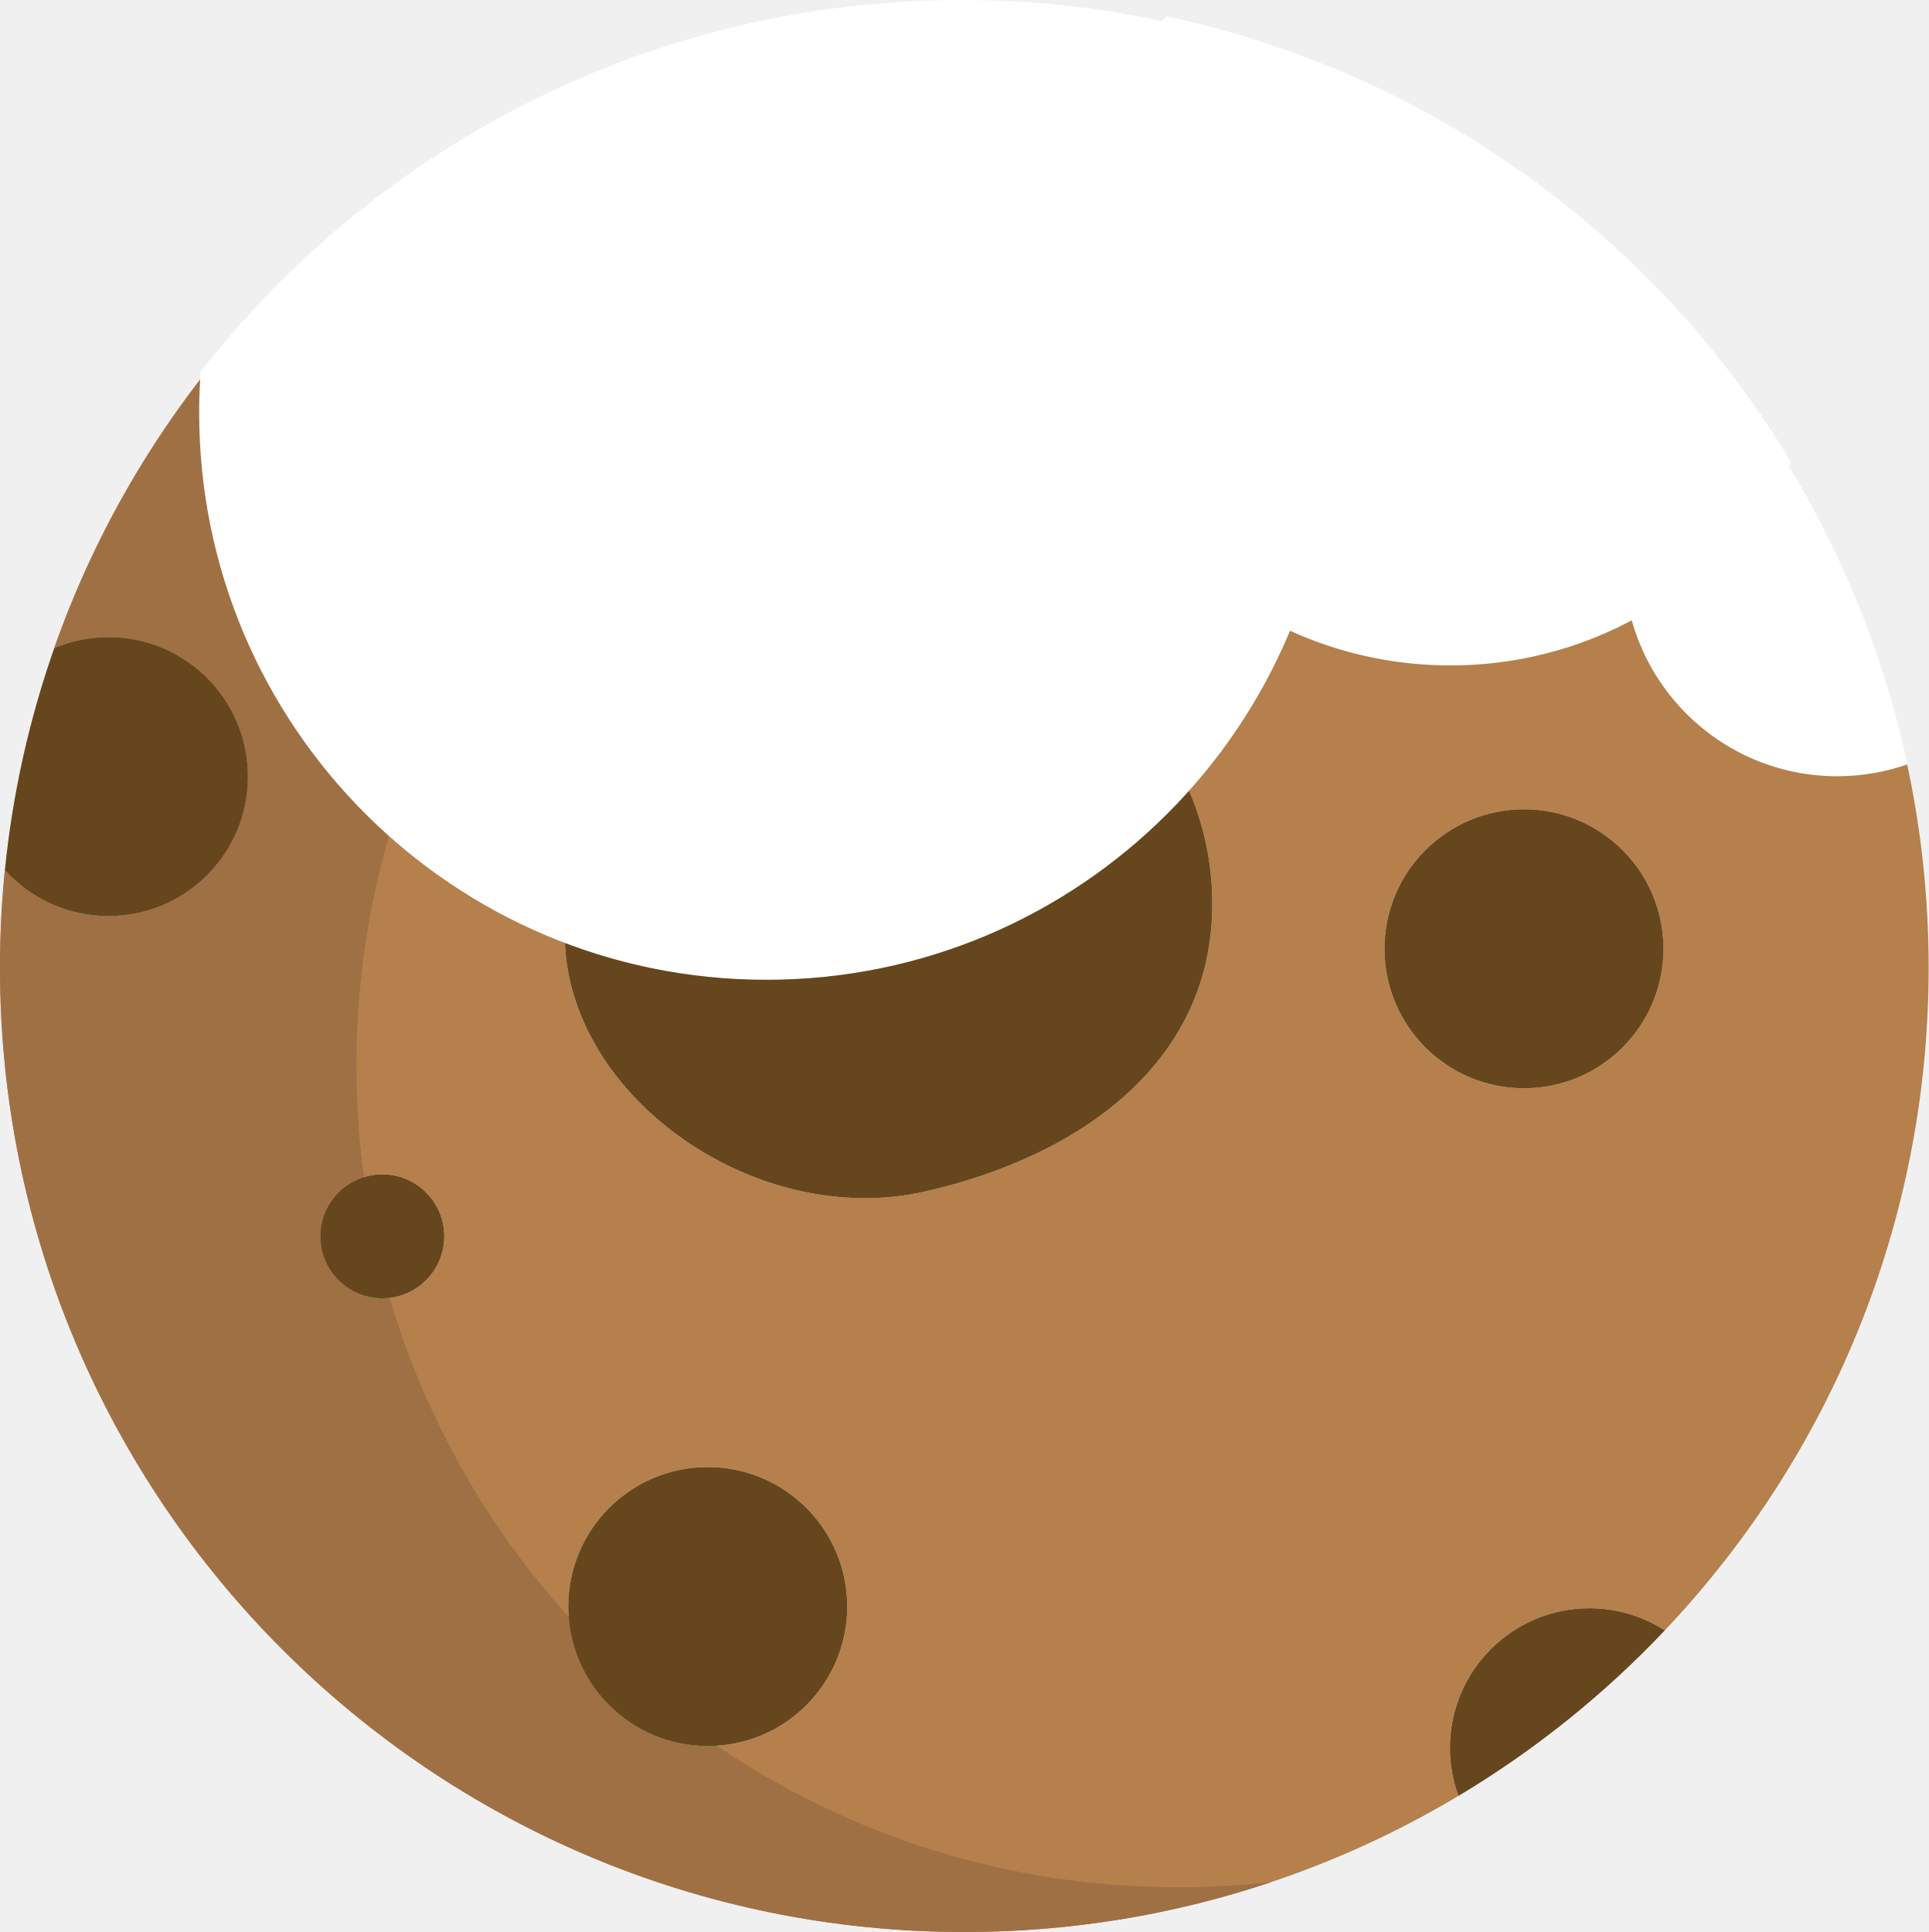
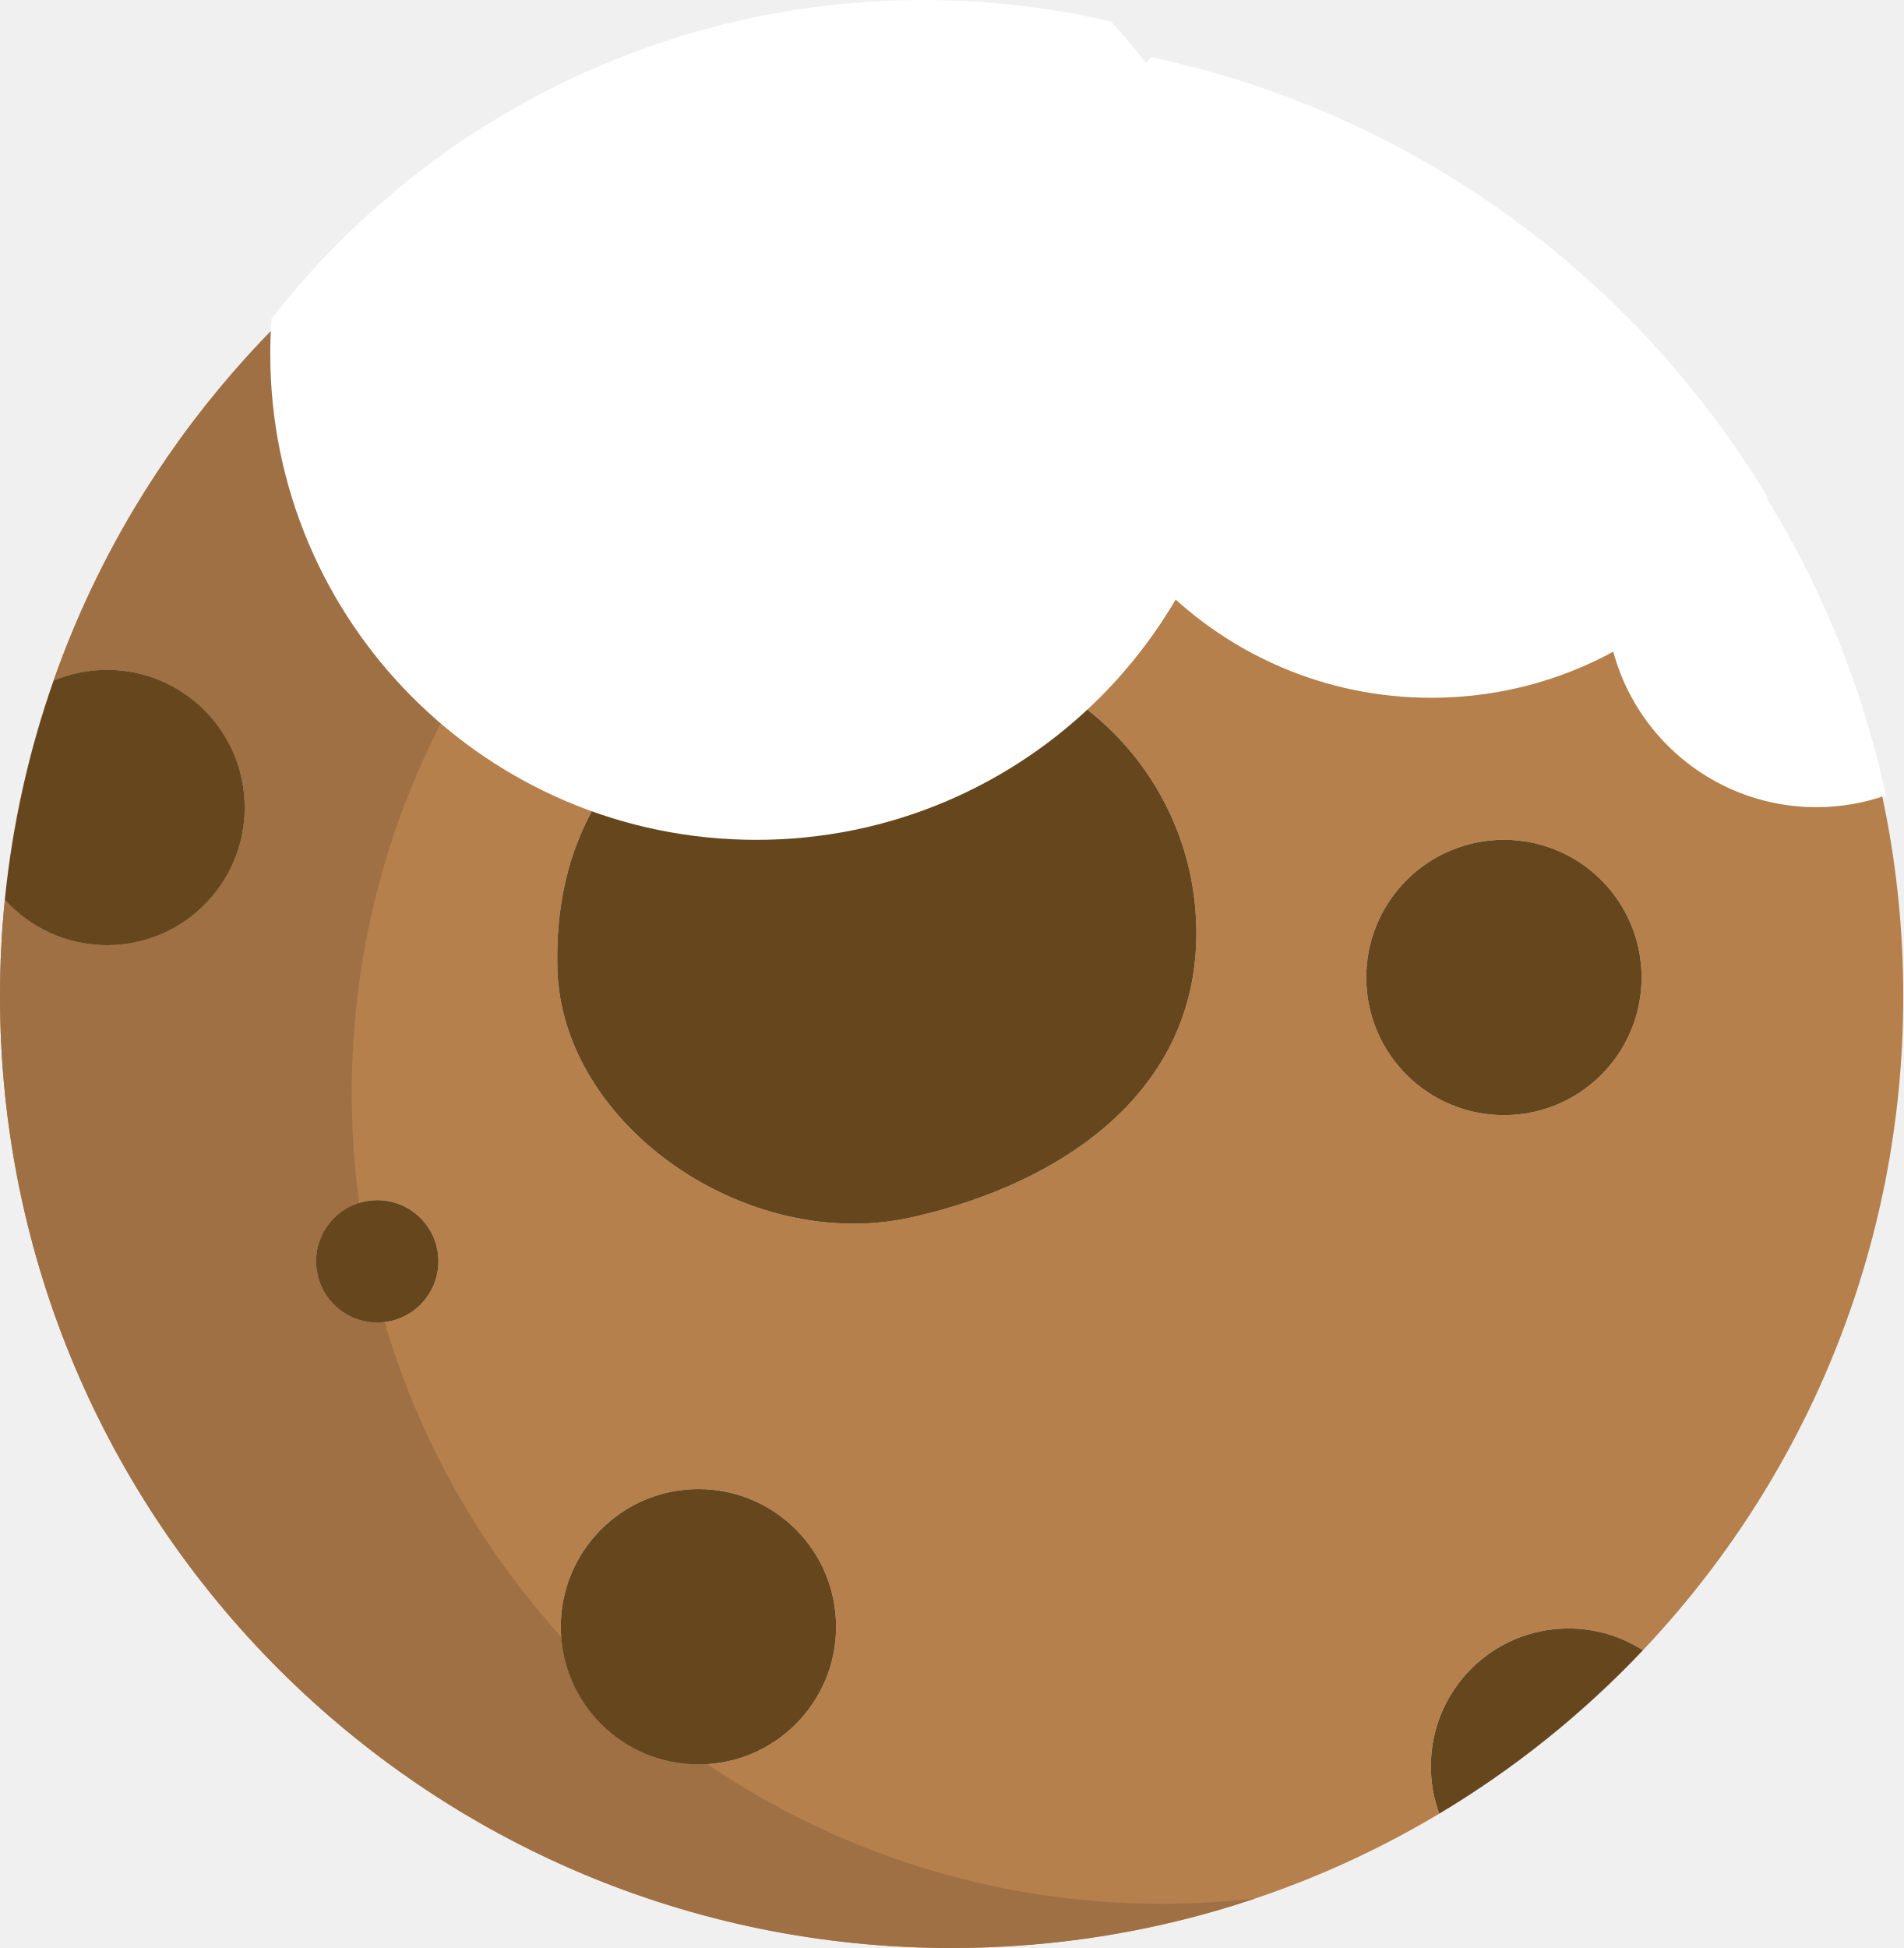
- <svg xmlns="http://www.w3.org/2000/svg" id="Layer_1" data-name="Layer 1" width="560" height="561" viewBox="0 0 560 561">
+ <svg xmlns="http://www.w3.org/2000/svg" id="Layer_1" data-name="Layer 1" width="560" height="573.05" viewBox="0 0 560 573.05">
  <g id="cookie">
-     <path d="M468.09,73.58c-5.98,14.9-20.55,25.42-37.59,25.42-22.37,0-40.5-18.13-40.5-40.5,0-11.53,4.83-21.93,12.56-29.31C365.54,11.14,323.96,1,280,1c-19.25,0-38.05,1.95-56.21,5.65,11.72,9.53,19.21,24.07,19.21,40.35,0,28.72-23.28,52-52,52s-52-23.28-52-52c0-2.84.24-5.62.67-8.34C82.42,71.89,38.02,124.82,15.76,188.17c4.84-2.04,10.16-3.17,15.74-3.17,22.37,0,40.5,18.13,40.5,40.5s-18.13,40.5-40.5,40.5c-11.94,0-22.66-5.17-30.08-13.38-.94,9.33-1.42,18.8-1.42,28.38,0,154.64,125.36,280,280,280,52.45,0,101.52-14.43,143.48-39.52-1.6-4.36-2.48-9.06-2.48-13.98,0-22.37,18.13-40.5,40.5-40.5,8.06,0,15.57,2.37,21.88,6.43,47.49-50.17,76.62-117.9,76.62-192.43,0-82.24-35.46-156.19-91.91-207.42ZM111,377c-9.94,0-18-8.06-18-18s8.06-18,18-18,18,8.06,18,18-8.06,18-18,18ZM205.5,507c-22.37,0-40.5-18.13-40.5-40.5s18.13-40.5,40.5-40.5,40.5,18.13,40.5,40.5-18.13,40.5-40.5,40.5ZM268.5,346c-48.5,11-103.18-26.9-104.5-73-2-70,58.38-94,104.5-94s83.5,37.38,83.5,83.5-38.53,73.3-83.5,83.5ZM442.5,316c-22.37,0-40.5-18.13-40.5-40.5s18.13-40.5,40.5-40.5,40.5,18.13,40.5,40.5-18.13,40.5-40.5,40.5Z" style="fill: #b5804c;" />
-     <path d="M342,548c-49.62,0-95.7-15.16-133.87-41.09-.87.06-1.75.09-2.63.09-21.36,0-38.85-16.54-40.38-37.52-23.74-26.23-41.72-57.77-51.96-92.62-.71.09-1.43.14-2.16.14-9.94,0-18-8.06-18-18,0-8.09,5.34-14.93,12.69-17.2-1.43-10.56-2.19-21.34-2.19-32.3,0-8.16.41-16.23,1.21-24.17,1.92-19.05,6.08-37.44,12.21-54.89,18.96-53.96,56.78-99.05,105.55-127.35,21.91-12.72,46.03-22.05,71.65-27.27,15.47-3.15,31.48-4.81,47.88-4.81,18,0,35.52,2.01,52.37,5.79-2.79-5.5-4.37-11.71-4.37-18.29,0-11.53,4.83-21.93,12.56-29.31C365.54,11.14,323.96,1,280,1c-19.25,0-38.05,1.95-56.21,5.65,11.72,9.53,19.21,24.07,19.21,40.35,0,28.72-23.28,52-52,52s-52-23.28-52-52c0-2.84.24-5.62.67-8.34C82.42,71.89,38.02,124.82,15.76,188.17c4.84-2.04,10.16-3.17,15.74-3.17,22.37,0,40.5,18.13,40.5,40.5s-18.13,40.5-40.5,40.5c-11.94,0-22.66-5.17-30.08-13.38-.94,9.33-1.42,18.8-1.42,28.38,0,154.64,125.36,280,280,280,31.23,0,61.26-5.12,89.3-14.56-8.96,1.02-18.07,1.56-27.3,1.56Z" style="fill: #a07045;" />
-     <path d="M191,99c28.72,0,52-23.28,52-52,0-16.29-7.49-30.82-19.21-40.35-30.07,6.13-58.39,17.09-84.11,32.01-.44,2.72-.67,5.5-.67,8.34,0,28.72,23.28,52,52,52h-.01Z" style="fill: #66461d;" />
-     <path d="M430.5,99c17.04,0,31.6-10.52,37.59-25.42-19.53-17.72-41.57-32.71-65.52-44.39-7.74,7.38-12.56,17.77-12.56,29.31,0,22.37,18.13,40.5,40.5,40.5h-.01Z" style="fill: #66461d;" />
-     <circle cx="442.5" cy="275.5" r="40.5" style="fill: #66461d;" />
-     <path d="M421,507.5c0,4.91.88,9.62,2.48,13.98,22.13-13.23,42.28-29.43,59.91-48.05-6.31-4.06-13.82-6.43-21.88-6.43-22.37,0-40.5,18.13-40.5,40.5h-.01Z" style="fill: #66461d;" />
-     <path d="M31.5,266c22.37,0,40.5-18.13,40.5-40.5s-18.13-40.5-40.5-40.5c-5.58,0-10.9,1.13-15.74,3.17-7.2,20.5-12.09,42.08-14.34,64.45,7.41,8.22,18.14,13.38,30.08,13.38Z" style="fill: #66461d;" />
-     <path d="M268.5,179c-46.12,0-106.5,24-104.5,94,1.32,46.1,56,84,104.5,73,44.97-10.2,83.5-37.38,83.5-83.5s-37.38-83.5-83.5-83.5Z" style="fill: #66461d;" />
-     <circle cx="111" cy="359" r="18" style="fill: #66461d;" />
-     <circle cx="205.5" cy="466.5" r="40.5" style="fill: #66461d;" />
+     <path d="M468.09,85.63c-5.98,14.9-20.55,25.42-37.59,25.42-22.37,0-40.5-18.13-40.5-40.5,0-11.53,4.83-21.93,12.56-29.31-37.02-18.05-78.6-28.19-122.56-28.19-19.25,0-38.05,1.95-56.21,5.65,11.72,9.53,19.21,24.07,19.21,40.35,0,28.72-23.28,52-52,52s-52-23.28-52-52c0-2.84.24-5.62.67-8.34C82.42,83.94,38.02,136.87,15.76,200.22c4.84-2.04,10.16-3.17,15.74-3.17,22.37,0,40.5,18.13,40.5,40.5s-18.13,40.5-40.5,40.5c-11.94,0-22.66-5.17-30.08-13.38-.94,9.33-1.42,18.8-1.42,28.38,0,154.64,125.36,280,280,280,52.45,0,101.52-14.43,143.48-39.52-1.6-4.36-2.48-9.06-2.48-13.98,0-22.37,18.13-40.5,40.5-40.5,8.06,0,15.57,2.37,21.88,6.43,47.49-50.17,76.62-117.9,76.62-192.43,0-82.24-35.46-156.19-91.91-207.42ZM111,389.05c-9.94,0-18-8.06-18-18s8.06-18,18-18,18,8.06,18,18-8.06,18-18,18ZM205.5,519.05c-22.37,0-40.5-18.13-40.5-40.5s18.13-40.5,40.5-40.5,40.5,18.13,40.5,40.5-18.13,40.5-40.5,40.5ZM268.5,358.05c-48.5,11-103.18-26.9-104.5-73-2-70,58.38-94,104.5-94s83.5,37.38,83.5,83.5-38.53,73.3-83.5,83.5ZM442.5,328.05c-22.37,0-40.5-18.13-40.5-40.5s18.13-40.5,40.5-40.5,40.5,18.13,40.5,40.5-18.13,40.5-40.5,40.5Z" style="fill: #b5804c;" />
+     <path d="M342,560.05c-49.62,0-95.7-15.16-133.87-41.09-.87.06-1.75.09-2.63.09-21.36,0-38.85-16.54-40.38-37.52-23.74-26.23-41.72-57.77-51.96-92.62-.71.09-1.43.14-2.16.14-9.94,0-18-8.06-18-18,0-8.09,5.34-14.93,12.69-17.2-1.43-10.56-2.19-21.34-2.19-32.3,0-8.16.41-16.23,1.21-24.17,1.92-19.05,6.08-37.44,12.21-54.89,18.96-53.96,56.78-99.05,105.55-127.35,21.91-12.72,46.03-22.05,71.65-27.27,15.47-3.15,31.48-4.81,47.88-4.81,18,0,35.52,2.01,52.37,5.79-2.79-5.5-4.37-11.71-4.37-18.29,0-11.53,4.83-21.93,12.56-29.31-37.02-18.06-78.6-28.2-122.56-28.2-19.25,0-38.05,1.95-56.21,5.65,11.72,9.53,19.21,24.07,19.21,40.35,0,28.72-23.28,52-52,52s-52-23.28-52-52c0-2.84.24-5.62.67-8.34C82.42,83.94,38.02,136.87,15.76,200.22c4.84-2.04,10.16-3.17,15.74-3.17,22.37,0,40.5,18.13,40.5,40.5s-18.13,40.5-40.5,40.5c-11.94,0-22.66-5.17-30.08-13.38-.94,9.33-1.42,18.8-1.42,28.38,0,154.64,125.36,280,280,280,31.23,0,61.26-5.12,89.3-14.56-8.96,1.02-18.07,1.56-27.3,1.56Z" style="fill: #a07045;" />
+     <path d="M191,111.05c28.72,0,52-23.28,52-52,0-16.29-7.49-30.82-19.21-40.35-30.07,6.13-58.39,17.09-84.11,32.01-.44,2.72-.67,5.5-.67,8.34,0,28.72,23.28,52,52,52h-.01Z" style="fill: #66461d;" />
+     <path d="M430.5,111.05c17.04,0,31.6-10.52,37.59-25.42-19.53-17.72-41.57-32.71-65.52-44.39-7.74,7.38-12.56,17.77-12.56,29.31,0,22.37,18.13,40.5,40.5,40.5h-.01Z" style="fill: #66461d;" />
+     <circle cx="442.5" cy="287.55" r="40.5" style="fill: #66461d;" />
+     <path d="M421,519.55c0,4.91.88,9.62,2.48,13.98,22.13-13.23,42.28-29.43,59.91-48.05-6.31-4.06-13.82-6.43-21.88-6.43-22.37,0-40.5,18.13-40.5,40.5h-.01Z" style="fill: #66461d;" />
+     <path d="M31.5,278.05c22.37,0,40.5-18.13,40.5-40.5s-18.13-40.5-40.5-40.5c-5.58,0-10.9,1.13-15.74,3.17-7.2,20.5-12.09,42.08-14.34,64.45,7.41,8.22,18.14,13.38,30.08,13.38Z" style="fill: #66461d;" />
+     <path d="M268.5,191.05c-46.12,0-106.5,24-104.5,94,1.32,46.1,56,84,104.5,73,44.97-10.2,83.5-37.38,83.5-83.5s-37.38-83.5-83.5-83.5Z" style="fill: #66461d;" />
+     <circle cx="111" cy="371.05" r="18" style="fill: #66461d;" />
+     <circle cx="205.5" cy="478.55" r="40.5" style="fill: #66461d;" />
  </g>
  <g id="bites">
-     <path id="bite1" d="M471.54,163.48c0,34.2,27.72,61.92,61.92,61.92,7.15,0,14.01-1.23,20.41-3.46-8.87-41.4-26.89-79.41-51.85-111.8-18.24,10.77-30.47,30.62-30.47,53.34Z" style="fill: #fff;" />
-     <path id="bite2" d="M468.22,71.12s0,0,0,0c-19.5-17.68-41.51-32.64-65.42-44.3,0,0,0,0-.01.01-.09.09-.18.18-.27.27.09-.09.23-.18.32-.26-20.14-9.82-41.68-17.31-64.17-22.09-16.34,17.7-27.06,40.65-29.34,66.05-.04,0-.08,0-.11.01-.29,3.31-.45,6.66-.45,10.05,0,62.06,50.31,112.36,112.36,112.36,42.77,0,79.95-23.89,98.93-59.06-14.16-23.48-31.65-44.73-51.84-63.06Z" style="fill: #fff;" />
-     <path id="bite3" d="M342.71,7.27c-14.01-3.25-28.41-5.48-43.14-6.54-1.35-.1-2.7-.19-4.05-.26-2.71-.16-5.43-.27-8.16-.35-2.73-.08-5.47-.12-8.21-.12-19.25,0-38.05,1.95-56.21,5.65-30.07,6.13-58.39,17.09-84.11,32.01,0,.01,0,.02-.01.03,0,0,0-.02,0-.03-31.16,18.09-58.51,42.03-80.56,70.29-.28,3.92-.43,7.88-.43,11.87,0,90.95,73.73,164.68,164.68,164.68s164.68-73.73,164.68-164.68c0-43.53-16.9-83.11-44.48-112.55Z" style="fill: #fff;" />
+     <path id="bite1" d="M472.54,175.53c0,34.2,27.72,61.92,61.92,61.92,7.15,0,14.01-1.23,20.41-3.46-8.87-41.4-26.89-79.41-51.85-111.8-18.24,10.77-30.47,30.62-30.47,53.34Z" style="fill: #fff;" />
+     <path id="bite2" d="M468.22,83.17s0,0,0,0c-19.5-17.68-41.51-32.64-65.42-44.3,0,0,0,0-.01.01-.09.09-.18.18-.27.27.09-.09.23-.18.32-.26-20.14-9.82-41.68-17.31-64.17-22.09-16.34,17.7-27.06,40.65-29.34,66.05-.04,0-.08,0-.11.01-.29,3.31-.45,6.66-.45,10.05,0,62.06,50.31,112.36,112.36,112.36,42.77,0,79.95-23.89,98.93-59.06-14.16-23.48-31.65-44.73-51.84-63.06Z" style="fill: #fff;" />
+     <path id="bite3" d="M326.88,6.32c-12.16-2.83-24.67-4.76-37.46-5.68-1.17-.08-2.34-.16-3.52-.23-2.35-.14-4.71-.24-7.08-.31-2.37-.07-4.75-.1-7.13-.1-16.72,0-33.04,1.69-48.81,4.91-26.11,5.32-50.7,14.84-73.04,27.8,0,0,0,.02,0,.03,0,0,0-.02,0-.03-27.06,15.71-50.8,36.49-69.95,61.04-.24,3.41-.37,6.84-.37,10.31,0,78.98,64.02,143,143,143s143-64.02,143-143c0-37.8-14.67-72.16-38.62-97.73Z" style="fill: #fff;" />
  </g>
</svg>
